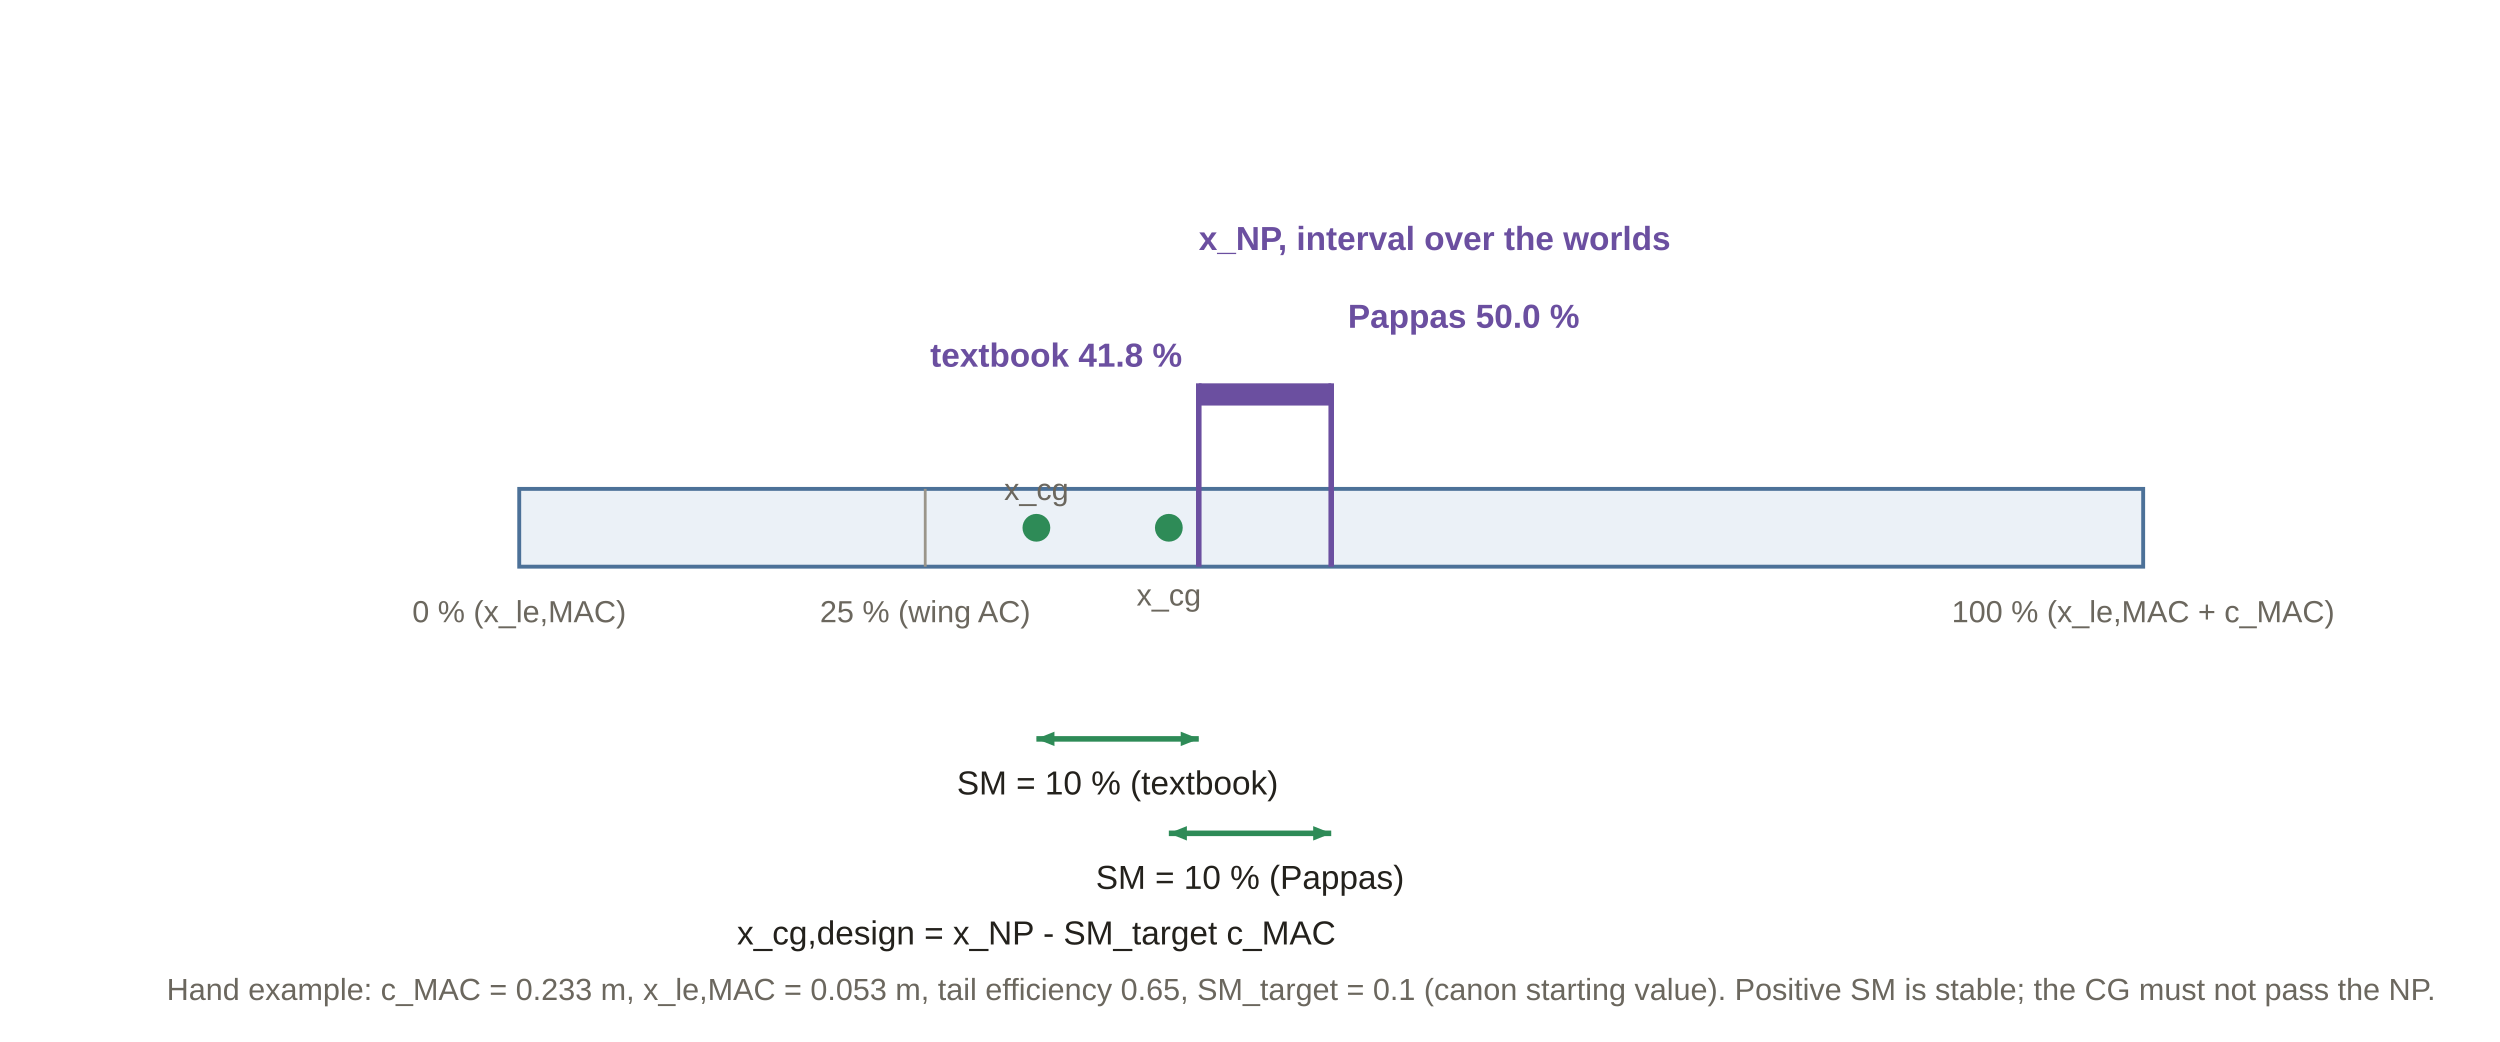
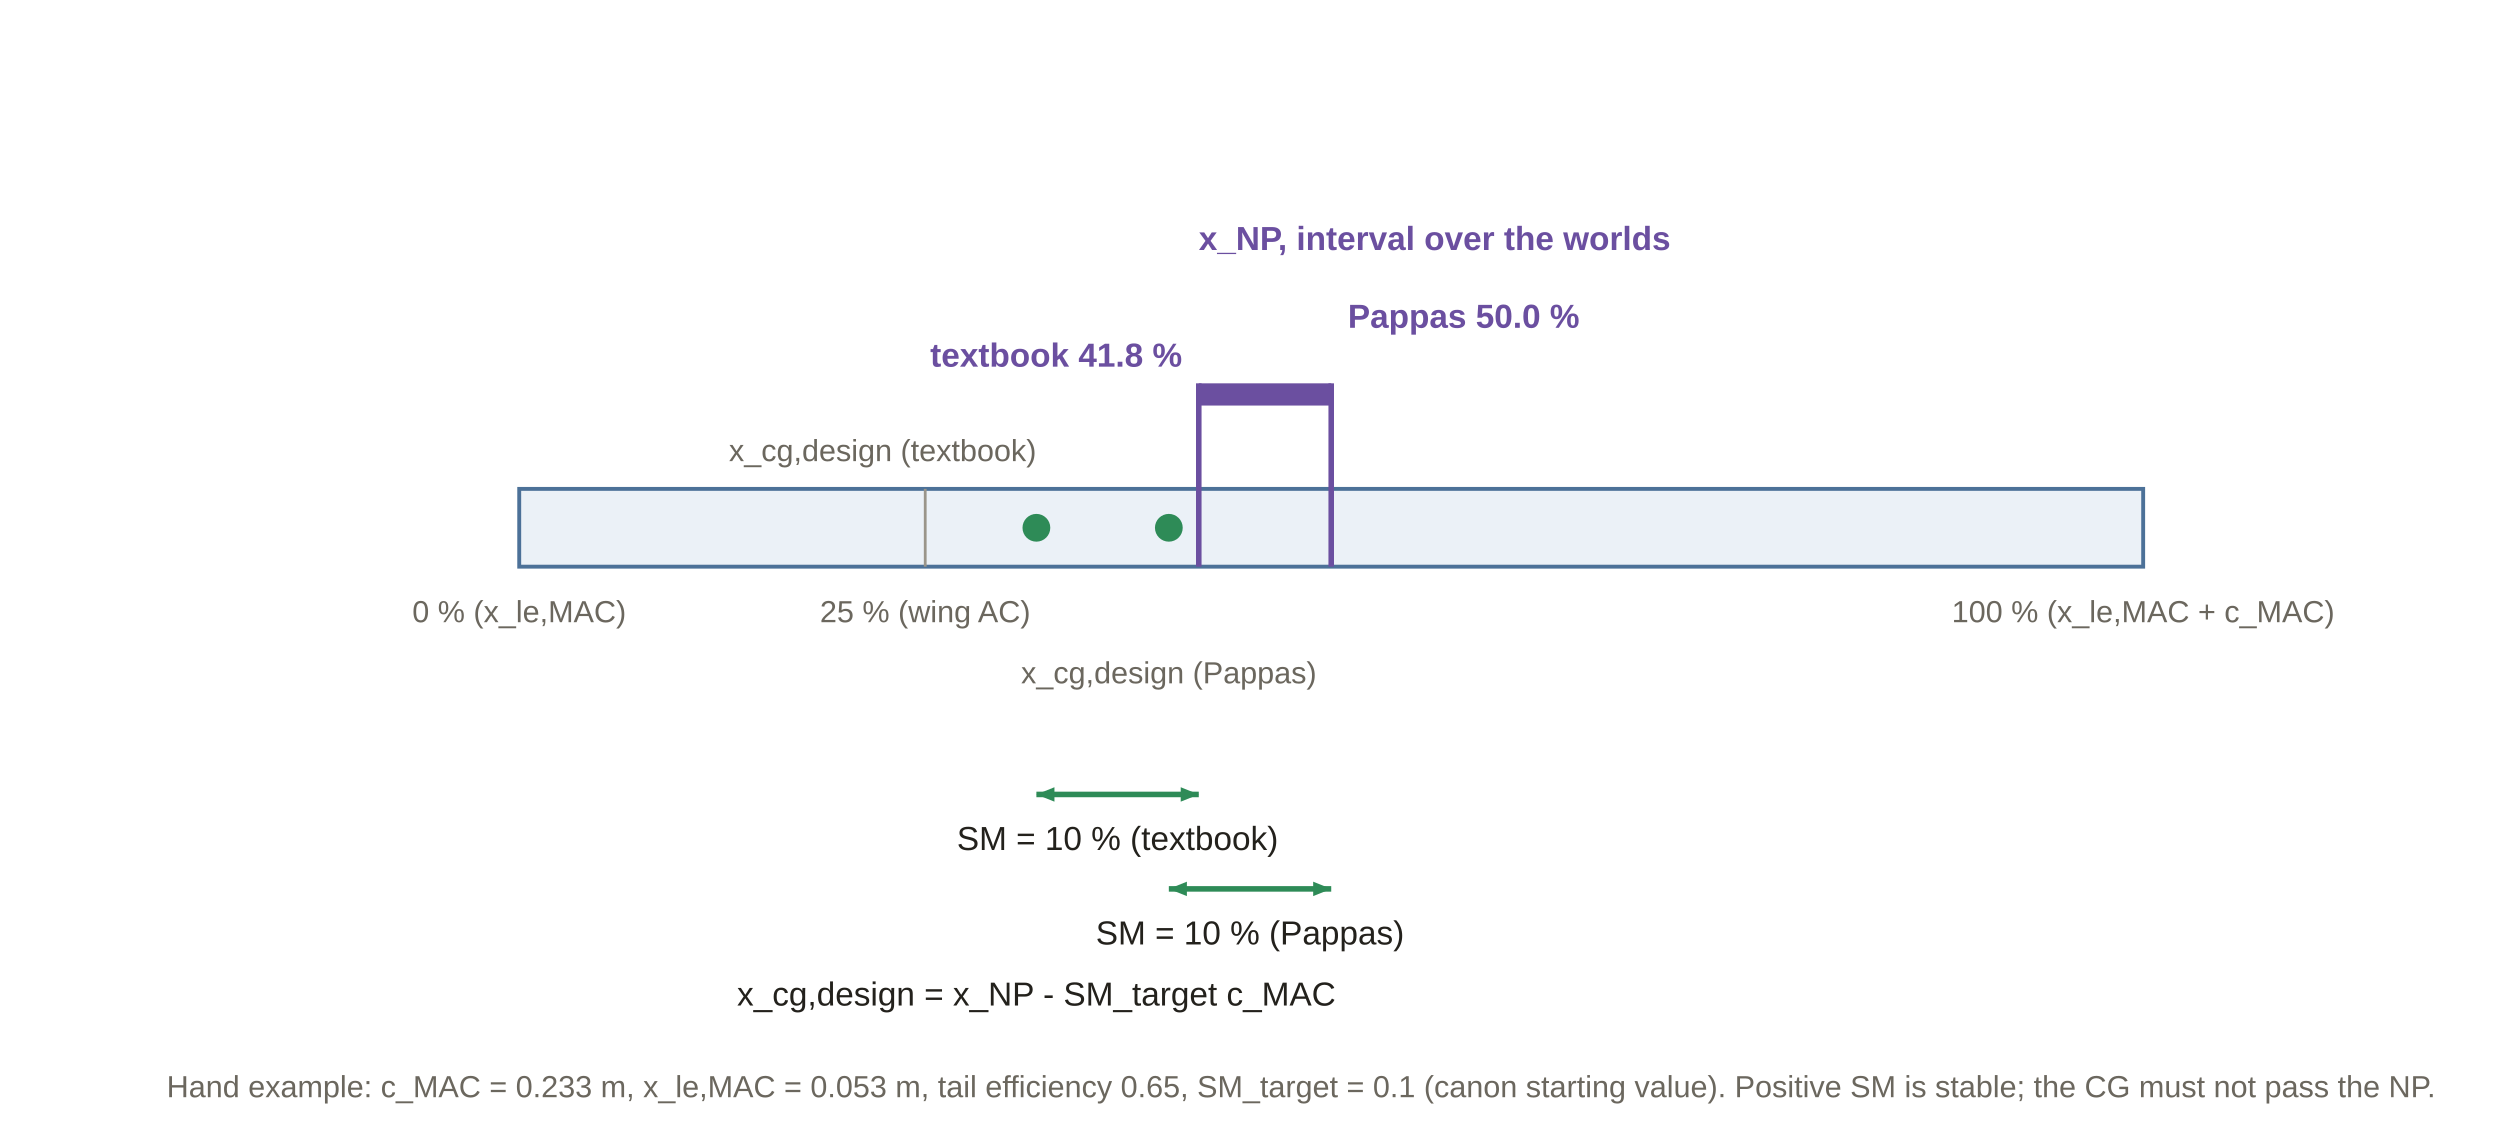
- <svg xmlns="http://www.w3.org/2000/svg" viewBox="0 0 900 375" role="img" aria-labelledby="fg-title fg-desc">
+ <svg xmlns="http://www.w3.org/2000/svg" viewBox="0 0 900 410" role="img" aria-labelledby="fg-title fg-desc">
  <style>
.fg-t{fill:var(--ink,#23211C);font:12px 'Geist','Helvetica Neue',Arial,sans-serif}
.fg-b{font-weight:600}
.fg-m{fill:var(--ink-2,#6B675E);font:11px 'Geist','Helvetica Neue',Arial,sans-serif}
.fg-h{fill:var(--ink,#23211C);font:600 13px 'Geist','Helvetica Neue',Arial,sans-serif}
.fg-ln{stroke:var(--ink,#23211C);stroke-width:1.4;fill:none}
.fg-thin{stroke:var(--ink-3,#9A958A);stroke-width:1;fill:none}
.fg-dash{stroke-dasharray:5 4}
.fg-wing{fill:var(--inp-bg,#EBF1F7);stroke:var(--inp,#4C7198);stroke-width:1.4}
.fg-gap{fill:var(--hub-bg,#FAF2E4);stroke:var(--hub,#A67C3C);stroke-width:1.2;stroke-dasharray:4 3}
.fg-acc{stroke:var(--sel,#6B4FA0);stroke-width:2;fill:none}
.fg-accf{fill:var(--sel,#6B4FA0)}
.fg-acct{fill:var(--sel,#6B4FA0);font:600 12px 'Geist','Helvetica Neue',Arial,sans-serif}
.fg-bad{stroke:var(--bad,#C0392B);stroke-width:2;fill:none}
.fg-badf{fill:var(--bad,#C0392B)}
.fg-badt{fill:var(--bad,#C0392B);font:600 12px 'Geist','Helvetica Neue',Arial,sans-serif}
.fg-good{stroke:var(--good,#2E8B57);stroke-width:2;fill:none}
.fg-goodf{fill:var(--good,#2E8B57)}
.fg-box{fill:var(--panel,#FFFFFF);stroke:var(--line-2,#CFC9BC);stroke-width:1}
.fg-dot{fill:var(--ink,#23211C)}
</style>
  <rect x="186.92" y="176" width="584.62" height="28" rx="0" class="fg-wing" />
  <text x="186.92" y="224" class="fg-m" text-anchor="middle">0 %  (x_le,MAC)</text>
  <text x="771.54" y="224" class="fg-m" text-anchor="middle">100 %  (x_le,MAC + c_MAC)</text>
  <line x1="333.08" y1="176" x2="333.08" y2="204" class="fg-thin" />
  <text x="333.08" y="224" class="fg-m" text-anchor="middle">25 %  (wing AC)</text>
  <rect x="431.56" y="138" width="47.68" height="8" rx="0" class="fg-accf" />
  <line x1="431.56" y1="138" x2="431.56" y2="204" class="fg-acc" />
  <text x="425.56" y="132" class="fg-acct" text-anchor="end">textbook 41.8 %</text>
  <line x1="479.24" y1="138" x2="479.24" y2="204" class="fg-acc" />
  <text x="485.24" y="118" class="fg-acct" text-anchor="start">Pappas 50.0 %</text>
  <text x="431.56" y="90" class="fg-acct" text-anchor="start">x_NP, interval over the worlds</text>
  <circle cx="373.1" cy="190" r="5" class="fg-goodf" />
-   <text x="373.1" y="180" class="fg-m" text-anchor="middle">x_cg</text>
-   <line x1="373.1" y1="266" x2="431.56" y2="266" class="fg-good" />
-   <polygon points="373.1,266 379.6,263.4 379.6,268.6" class="fg-goodf" />
-   <polygon points="431.56,266 425.06,268.6 425.06,263.4" class="fg-goodf" />
-   <text x="402.33" y="286" class="fg-t" text-anchor="middle">SM = 10 % (textbook)</text>
+   <text x="373.1" y="166" class="fg-m" text-anchor="end">x_cg,design (textbook)</text>
+   <line x1="373.1" y1="286" x2="431.56" y2="286" class="fg-good" />
+   <polygon points="373.1,286 379.6,283.4 379.6,288.6" class="fg-goodf" />
+   <polygon points="431.56,286 425.06,288.6 425.06,283.4" class="fg-goodf" />
+   <text x="402.33" y="306" class="fg-t" text-anchor="middle">SM = 10 % (textbook)</text>
  <circle cx="420.78" cy="190" r="5" class="fg-goodf" />
-   <text x="420.78" y="218" class="fg-m" text-anchor="middle">x_cg</text>
-   <line x1="420.78" y1="300" x2="479.24" y2="300" class="fg-good" />
-   <polygon points="420.78,300 427.28,297.4 427.28,302.6" class="fg-goodf" />
-   <polygon points="479.24,300 472.74,302.6 472.74,297.4" class="fg-goodf" />
-   <text x="450.01" y="320" class="fg-t" text-anchor="middle">SM = 10 % (Pappas)</text>
-   <text x="373.1" y="340" class="fg-t" text-anchor="middle">x_cg,design = x_NP - SM_target c_MAC</text>
-   <text x="60" y="360" class="fg-m" text-anchor="start">Hand example: c_MAC = 0.233 m, x_le,MAC = 0.053 m, tail efficiency 0.65, SM_target = 0.1 (canon starting value). Positive SM is stable; the CG must not pass the NP.</text>
+   <text x="420.78" y="246" class="fg-m" text-anchor="middle">x_cg,design (Pappas)</text>
+   <line x1="420.78" y1="320" x2="479.24" y2="320" class="fg-good" />
+   <polygon points="420.78,320 427.28,317.4 427.28,322.6" class="fg-goodf" />
+   <polygon points="479.24,320 472.74,322.6 472.74,317.4" class="fg-goodf" />
+   <text x="450.01" y="340" class="fg-t" text-anchor="middle">SM = 10 % (Pappas)</text>
+   <text x="373.1" y="362" class="fg-t" text-anchor="middle">x_cg,design = x_NP - SM_target c_MAC</text>
+   <text x="60" y="395" class="fg-m" text-anchor="start">Hand example: c_MAC = 0.233 m, x_le,MAC = 0.053 m, tail efficiency 0.65, SM_target = 0.1 (canon starting value). Positive SM is stable; the CG must not pass the NP.</text>
</svg>
